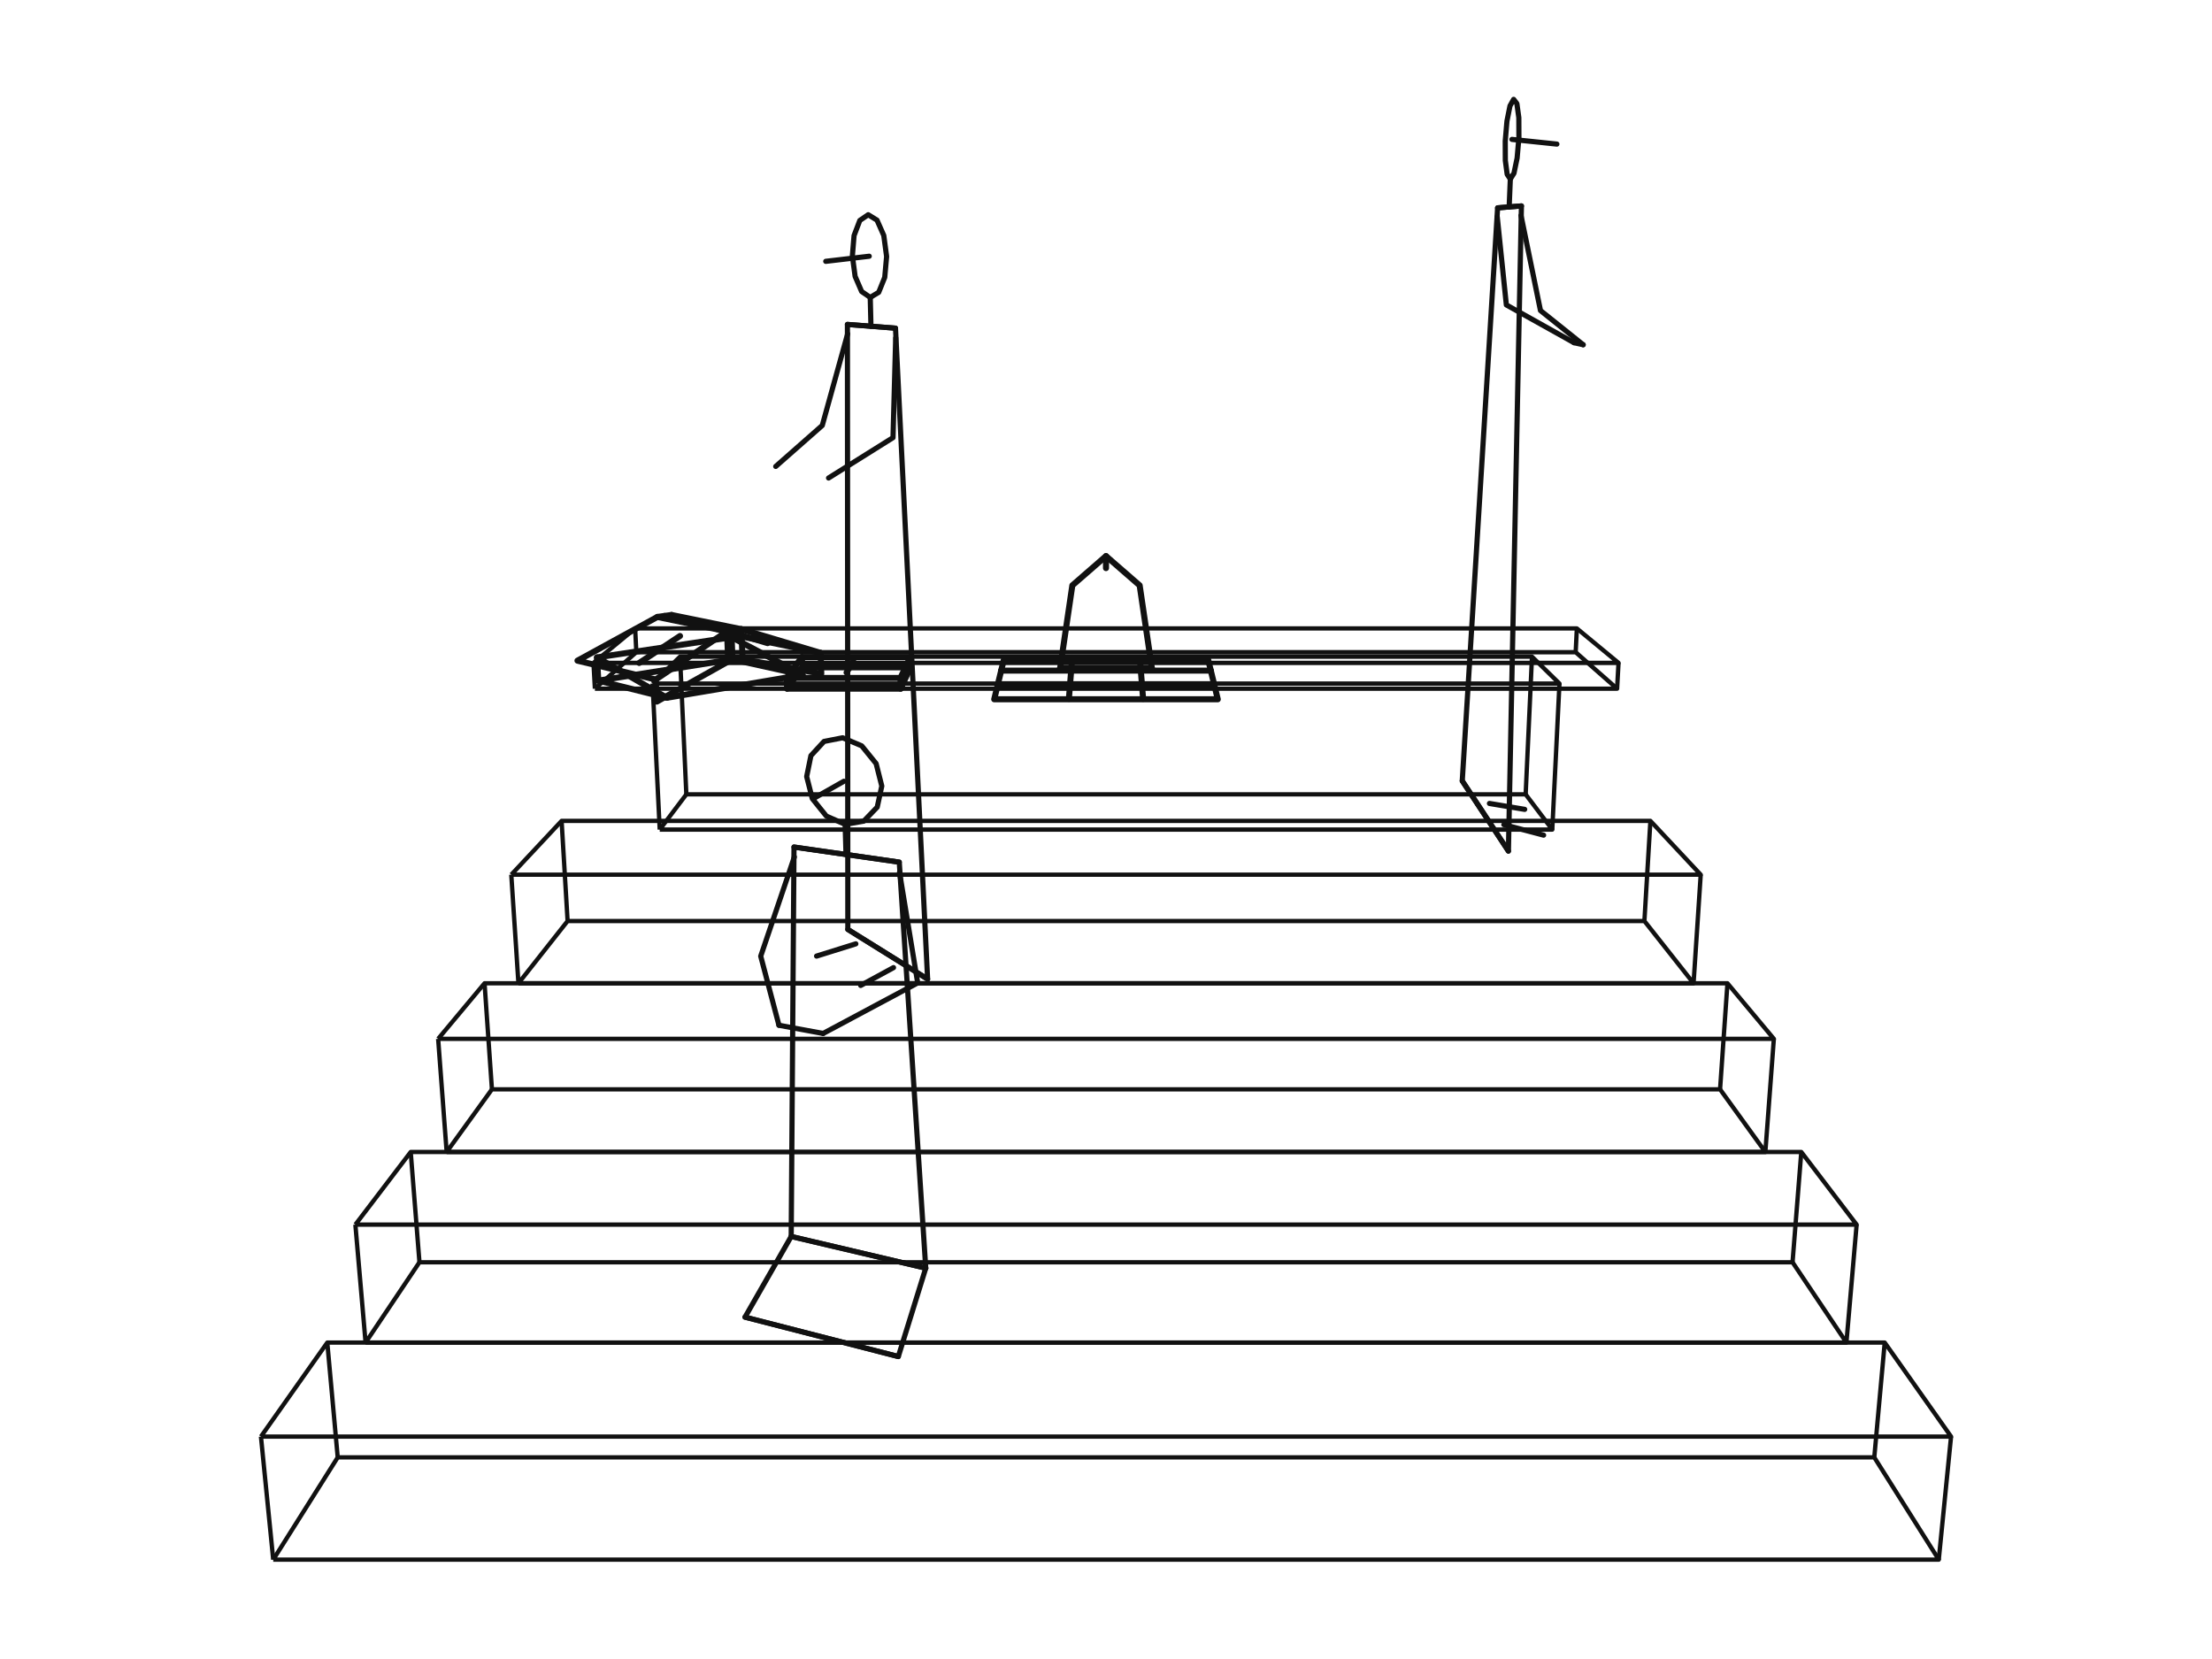
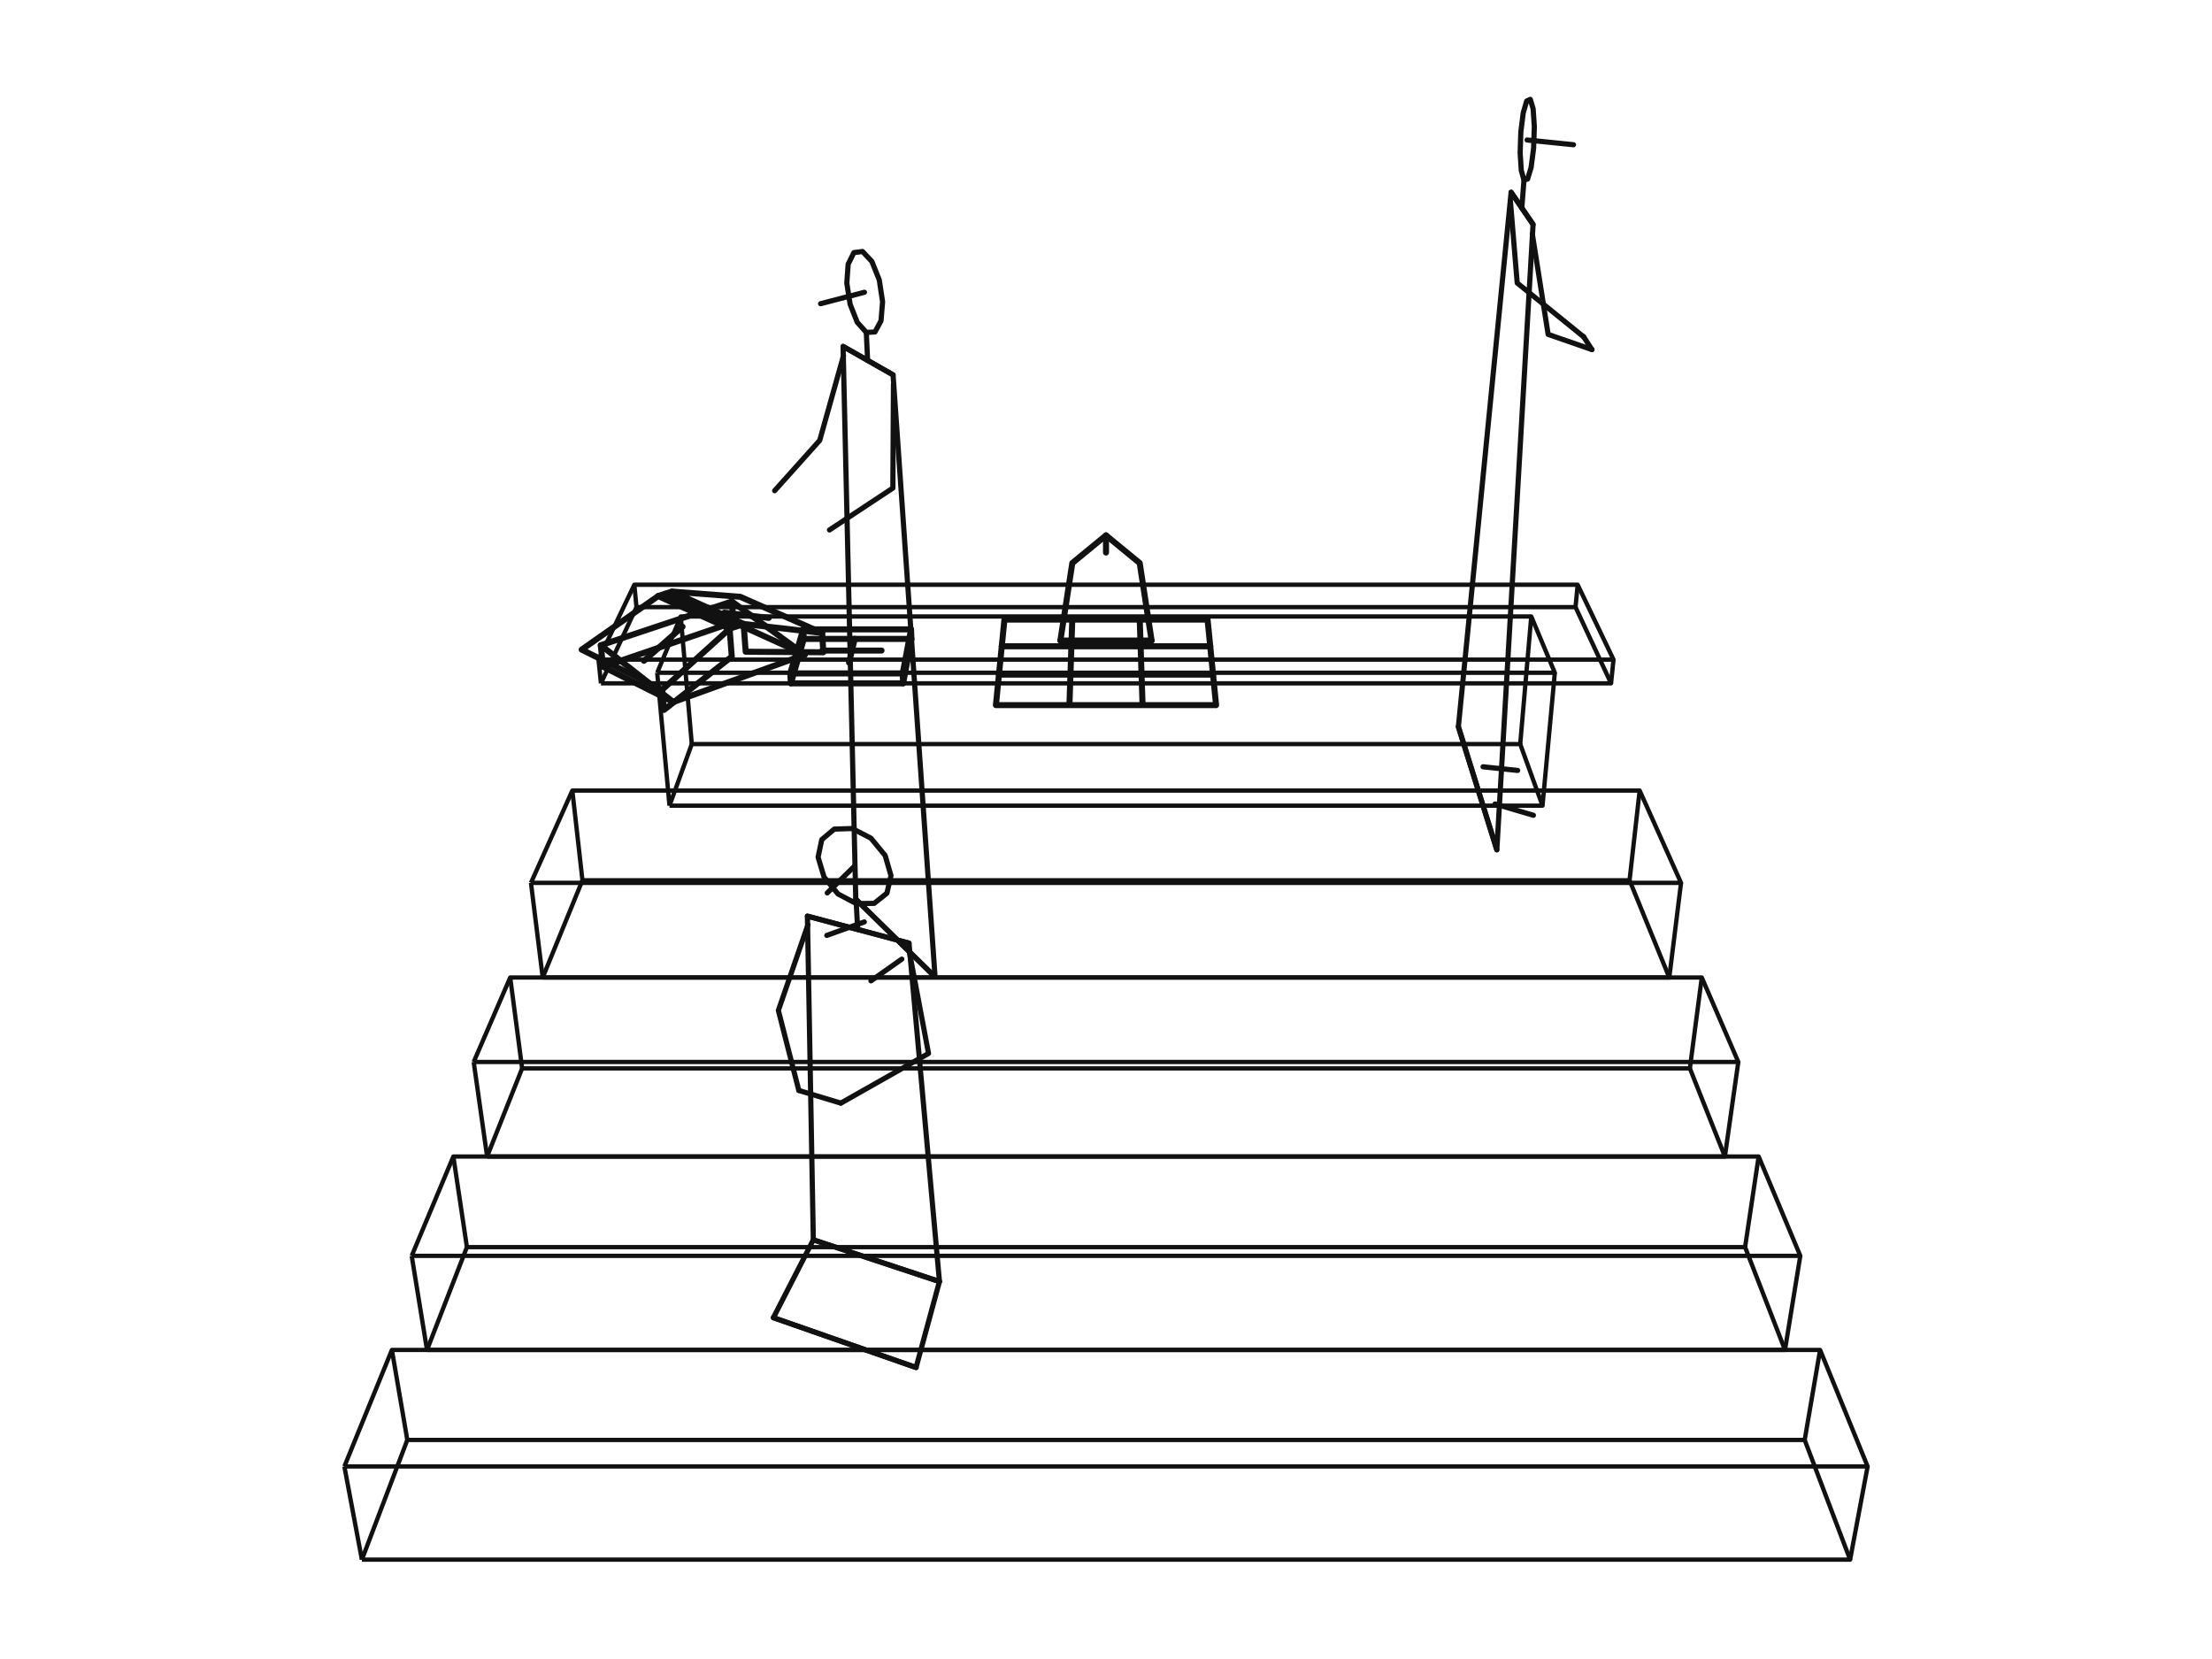
<svg xmlns="http://www.w3.org/2000/svg" width="1024" height="768" viewBox="0 0 1024 768">
  <rect width="100%" height="100%" fill="#ffffff" />
  <style>svg{background:#fff}.g{fill:none;stroke:#111;stroke-width:2.8;stroke-linejoin:round;stroke-linecap:round}.arch{fill:none;stroke:#111;stroke-width:2.0;stroke-linejoin:round}.fig{fill:none;stroke:#111;stroke-width:2.4;stroke-linejoin:round;stroke-linecap:round}</style>
  <g transform="translate(0,0)">
-     <path class="arch" d="M729.42,301.93 L729.97,290.92" />
-     <path class="arch" d="M294.58,301.93 L294.03,290.92" />
-     <path class="arch" d="M706.27,367.73 L709.20,303.98" />
-     <path class="arch" d="M317.73,367.73 L314.80,303.98" />
-     <path class="fig" d="M689.51,371.94 L705.82,374.68" />
-     <path class="g" d="M371.53,312.41 L339.09,305.25 L338.68,294.99" />
-     <path class="arch" d="M305.41,384.04 L718.59,384.04 L706.27,367.73 L317.73,367.73 L305.41,384.04" />
-     <path class="g" d="M421.47,308.92 L421.37,304.18" />
-     <path class="g" d="M371.39,308.92 L371.23,304.18" />
-     <path class="arch" d="M761.24,426.37 L764.02,380.02" />
-     <path class="arch" d="M262.76,426.37 L259.98,380.02" />
-     <path class="g" d="M490.77,309.28 L533.23,309.28" />
-     <path class="g" d="M276.97,315.09 L339.09,305.25" />
-     <path class="g" d="M490.77,309.28 L496.42,270.99 L512.00,257.43 L527.58,270.99 L533.23,309.28" />
-     <path class="g" d="M463.43,310.45 L560.57,310.45" />
-     <path class="fig" d="M698.29,393.99 L676.92,361.49" />
-     <path class="g" d="M304.31,285.60 L310.89,284.69" />
-     <path class="arch" d="M302.08,316.44 L721.92,316.44 L709.20,303.98 L314.80,303.98 L302.08,316.44" />
-     <path class="g" d="M379.90,302.25 L343.21,291.28 L310.89,284.69 L342.68,294.52 L379.90,302.25" />
-     <path class="arch" d="M275.40,318.81 L748.60,318.81 L729.42,301.93 L294.58,301.93 L275.40,318.81" />
-     <path class="g" d="M355.34,297.72 L334.63,291.51" />
-     <path class="arch" d="M274.74,306.87 L749.26,306.87 L729.97,290.92 L294.03,290.92 L274.74,306.87" />
-     <path class="g" d="M512.00,257.43 L512.00,263.00" />
-     <path class="g" d="M494.82,323.51 L496.36,304.48" />
-     <path class="g" d="M529.18,323.51 L527.64,304.48" />
-     <path class="g" d="M391.90,311.33 L395.01,306.13" />
-     <path class="g" d="M379.65,308.70 L407.31,308.70" />
-     <path class="g" d="M364.38,318.81 L416.95,318.81 L421.47,308.92 L371.39,308.92 L364.38,318.81" />
-     <path class="fig" d="M696.18,381.75 L714.58,386.61" />
-     <path class="arch" d="M305.41,384.04 L302.08,316.44" />
-     <path class="arch" d="M718.59,384.04 L721.92,316.44" />
-     <path class="g" d="M339.89,291.77 L307.61,285.15" />
-     <path class="g" d="M364.20,313.84 L416.84,313.84 L421.37,304.18 L371.23,304.18 L364.20,313.84" />
-     <path class="g" d="M379.90,302.25 L380.19,311.88 L343.75,305.18 L343.21,291.28" />
-     <path class="g" d="M460.25,323.71 L563.75,323.71 L559.12,304.67 L464.88,304.67 L460.25,323.71" />
-     <path class="g" d="M308.71,323.01 L371.53,312.41 L338.68,294.99 L276.37,304.34 L308.71,323.01" />
-     <path class="fig" d="M693.12,100.37 L697.33,141.15 L728.66,158.64" />
-     <path class="g" d="M461.89,316.75 L562.11,316.75" />
-     <path class="fig" d="M396.19,436.93 L378.02,442.60" />
-     <path class="g" d="M308.71,323.01 L276.97,315.09 L276.37,304.34" />
-     <path class="g" d="M295.91,306.90 L314.79,294.42" />
-     <path class="arch" d="M240.00,455.19 L784.00,455.19 L761.24,426.37 L262.76,426.37 L240.00,455.19" />
-     <path class="g" d="M336.55,292.27 L343.21,291.28" />
-     <path class="g" d="M364.38,318.81 L364.20,313.84" />
-     <path class="g" d="M416.95,318.81 L416.84,313.84" />
-     <path class="arch" d="M275.40,318.81 L274.74,306.87" />
-     <path class="arch" d="M748.60,318.81 L749.26,306.87" />
-     <path class="g" d="M303.56,314.58 L336.55,292.27 L304.31,285.60 L267.33,305.84 L303.56,314.58" />
-     <path class="fig" d="M704.31,95.33 L698.29,393.99 L676.92,361.49 L693.29,96.22 L704.31,95.33" />
-     <path class="fig" d="M392.49,430.26 L429.42,453.26" />
-     <path class="arch" d="M236.69,404.91 L787.31,404.91 L764.02,380.02 L259.98,380.02 L236.69,404.91" />
-     <path class="fig" d="M732.90,159.58 L728.66,158.64" />
-     <path class="g" d="M303.56,314.58 L304.06,324.79 L337.12,306.23 L336.55,292.27" />
-     <path class="fig" d="M704.31,95.33 L693.29,96.22" />
-     <path class="fig" d="M698.64,95.79 L699.17,82.90" />
-     <path class="arch" d="M796.27,504.28 L799.69,455.19" />
-     <path class="arch" d="M227.73,504.28 L224.31,455.19" />
-     <path class="fig" d="M696.82,65.29 L697.61,56.08 L699.02,49.01 L700.71,46.00 L702.21,47.96 L703.11,54.46 L703.15,63.74 L702.32,73.19 L700.86,80.20 L699.17,82.90 L697.71,80.70 L696.86,74.27 L696.82,65.29" />
-     <path class="fig" d="M413.63,447.94 L398.44,456.19" />
-     <path class="fig" d="M699.93,64.53 L720.72,66.70" />
-     <path class="arch" d="M240.00,455.19 L236.69,404.91" />
-     <path class="arch" d="M784.00,455.19 L787.31,404.91" />
-     <path class="fig" d="M392.30,150.19 L392.49,430.26 L429.42,453.26 L414.55,151.91 L392.30,150.19" />
-     <path class="fig" d="M704.12,99.74 L713.13,143.75 L732.90,159.58" />
-     <path class="fig" d="M392.41,154.53 L380.65,196.96 L359.11,215.92" />
-     <path class="arch" d="M206.77,533.29 L817.23,533.29 L796.27,504.28 L227.73,504.28 L206.77,533.29" />
-     <path class="fig" d="M392.30,150.19 L414.55,151.91" />
-     <path class="fig" d="M403.19,151.03 L402.86,137.68" />
-     <path class="arch" d="M202.83,480.91 L821.17,480.91 L799.69,455.19 L224.31,455.19 L202.83,480.91" />
-     <path class="fig" d="M410.44,118.74 L409.13,109.01 L405.99,101.91 L401.92,99.40 L398.04,102.05 L395.37,109.05 L394.59,118.50 L395.86,127.94 L398.88,134.95 L402.86,137.68 L406.78,135.32 L409.57,128.40 L410.44,118.74" />
-     <path class="fig" d="M402.39,118.62 L382.27,120.98" />
-     <path class="arch" d="M829.82,584.34 L833.87,533.29" />
-     <path class="arch" d="M194.18,584.34 L190.13,533.29" />
-     <path class="fig" d="M414.65,156.43 L413.40,202.60 L383.57,221.28" />
-     <path class="arch" d="M206.77,533.29 L202.83,480.91" />
-     <path class="arch" d="M817.23,533.29 L821.17,480.91" />
-     <path class="arch" d="M169.24,621.52 L854.76,621.52 L829.82,584.34 L194.18,584.34 L169.24,621.52" />
-     <path class="fig" d="M366.27,572.40 L428.56,587.06" />
-     <path class="arch" d="M164.51,566.91 L859.49,566.91 L833.87,533.29 L190.13,533.29 L164.51,566.91" />
-     <path class="fig" d="M366.27,572.40 L344.89,609.74 L415.86,627.98 L428.56,587.06" />
-     <path class="arch" d="M867.66,674.66 L872.49,621.52" />
-     <path class="arch" d="M156.34,674.66 L151.51,621.52" />
-     <path class="fig" d="M344.89,609.74 L415.86,627.98" />
-     <path class="fig" d="M367.57,392.13 L366.27,572.40 L428.56,587.06 L416.30,399.11 L367.57,392.13" />
-     <path class="arch" d="M169.24,621.52 L164.51,566.91" />
-     <path class="arch" d="M854.76,621.52 L859.49,566.91" />
-     <path class="fig" d="M367.73,396.71 L352.16,442.64 L360.60,474.62" />
-     <path class="fig" d="M367.57,392.13 L416.30,399.11" />
-     <path class="fig" d="M391.64,395.57 L391.24,381.61" />
-     <path class="fig" d="M408.21,363.89 L405.58,353.48 L398.93,345.28 L390.09,341.54 L381.47,343.23 L375.40,349.82 L373.43,359.50 L376.04,369.71 L382.54,377.79 L391.24,381.61 L399.86,380.13 L406.09,373.65 L408.21,363.89" />
-     <path class="arch" d="M126.49,722.00 L897.51,722.00 L867.66,674.66 L156.34,674.66 L126.49,722.00" />
-     <path class="fig" d="M416.41,403.80 L424.83,455.02 L381.06,478.42" />
-     <path class="fig" d="M390.66,361.67 L377.11,369.35" />
-     <path class="fig" d="M360.60,474.62 L381.06,478.42" />
-     <path class="arch" d="M120.80,665.03 L903.20,665.03 L872.49,621.52 L151.51,621.52 L120.80,665.03" />
-     <path class="arch" d="M126.49,722.00 L120.80,665.03" />
-     <path class="arch" d="M897.51,722.00 L903.20,665.03" />
+     <path class="arch" d="M703.75,344.45 L708.87,285.38" />
+     <path class="arch" d="M320.25,344.45 L315.13,285.38" />
+     <path class="arch" d="M729.36,281.06 L730.35,270.69" />
+     <path class="arch" d="M294.64,281.06 L293.65,270.69" />
+     <path class="fig" d="M686.55,354.97 L702.57,356.66" />
+     <path class="arch" d="M754.37,407.52 L759.05,365.98" />
+     <path class="arch" d="M269.63,407.52 L264.95,365.98" />
+     <path class="arch" d="M309.93,372.96 L714.07,372.96 L703.75,344.45 L320.25,344.45 L309.93,372.96" />
+     <path class="fig" d="M692.93,393.39 L675.13,336.44" />
+     <path class="g" d="M372.58,303.05 L339.53,288.05 L338.80,278.44" />
+     <path class="g" d="M421.93,295.77 L421.75,291.35" />
+     <path class="g" d="M372.11,295.77 L371.83,291.35" />
+     <path class="g" d="M490.89,296.53 L533.11,296.53" />
+     <path class="g" d="M279.16,308.64 L339.53,288.05" />
+     <path class="g" d="M463.73,299.18 L560.27,299.18" />
+     <path class="arch" d="M304.23,311.43 L719.77,311.43 L708.87,285.38 L315.13,285.38 L304.23,311.43" />
+     <path class="fig" d="M692.11,372.19 L709.86,377.42" />
+     <path class="arch" d="M278.20,316.33 L745.80,316.33 L729.36,281.06 L294.64,281.06 L278.20,316.33" />
+     <path class="g" d="M490.89,296.53 L496.40,260.66 L512.00,247.84 L527.60,260.66 L533.11,296.53" />
+     <path class="fig" d="M400.11,426.79 L382.76,433.02" />
+     <path class="g" d="M380.61,293.01 L344.24,288.84 L311.11,273.85 L342.66,276.27 L380.61,293.01" />
+     <path class="g" d="M304.69,275.93 L311.11,273.85" />
+     <path class="g" d="M355.88,286.04 L335.31,283.62" />
+     <path class="arch" d="M251.24,452.52 L772.76,452.52 L754.37,407.52 L269.63,407.52 L251.24,452.52" />
+     <path class="arch" d="M277.06,305.35 L746.94,305.35 L730.35,270.69 L293.65,270.69 L277.06,305.35" />
+     <path class="arch" d="M309.93,372.96 L304.23,311.43" />
+     <path class="arch" d="M714.07,372.96 L719.77,311.43" />
+     <path class="g" d="M495.08,326.24 L496.39,286.66" />
+     <path class="g" d="M528.92,326.24 L527.61,286.66" />
+     <path class="g" d="M393.03,306.72 L395.68,295.73" />
+     <path class="g" d="M380.65,301.16 L408.09,301.16" />
+     <path class="fig" d="M396.16,416.26 L432.86,452.25" />
+     <path class="g" d="M366.13,316.33 L418.08,316.33 L421.93,295.77 L372.11,295.77 L366.13,316.33" />
+     <path class="g" d="M365.83,311.76 L417.89,311.76 L421.75,291.35 L371.83,291.35 L365.83,311.76" />
+     <path class="g" d="M512.00,247.84 L512.00,255.78" />
+     <path class="g" d="M380.61,293.01 L381.13,301.95 L345.20,301.71 L344.24,288.84" />
+     <path class="g" d="M461.04,326.42 L562.96,326.42 L559.02,286.83 L464.98,286.83 L461.04,326.42" />
+     <path class="g" d="M311.70,325.00 L372.58,303.05 L338.80,278.44 L278.13,298.70 L311.70,325.00" />
+     <path class="g" d="M341.01,289.95 L307.91,274.89" />
+     <path class="g" d="M462.42,312.30 L561.58,312.30" />
+     <path class="arch" d="M782.29,494.59 L787.81,452.52" />
+     <path class="arch" d="M241.71,494.59 L236.19,452.52" />
+     <path class="arch" d="M245.80,408.70 L778.20,408.70 L759.05,365.98 L264.95,365.98 L245.80,408.70" />
+     <path class="g" d="M311.70,325.00 L279.16,308.64 L278.13,298.70" />
+     <path class="g" d="M366.13,316.33 L365.83,311.76" />
+     <path class="g" d="M418.08,316.33 L417.89,311.76" />
+     <path class="g" d="M298.08,305.90 L315.97,290.13" />
+     <path class="fig" d="M417.47,444.00 L403.19,454.06" />
+     <path class="arch" d="M278.20,316.33 L277.06,305.35" />
+     <path class="arch" d="M745.80,316.33 L746.94,305.35" />
+     <path class="g" d="M337.76,291.06 L344.24,288.84" />
+     <path class="g" d="M306.51,319.32 L337.76,291.06 L304.69,275.93 L269.28,300.73 L306.51,319.32" />
+     <path class="arch" d="M251.24,452.52 L245.80,408.70" />
+     <path class="arch" d="M772.76,452.52 L778.20,408.70" />
+     <path class="g" d="M306.51,319.32 L307.37,328.64 L338.76,303.98 L337.76,291.06" />
+     <path class="arch" d="M225.50,535.38 L798.50,535.38 L782.29,494.59 L241.71,494.59 L225.50,535.38" />
+     <path class="fig" d="M709.70,103.89 L692.93,393.39 L675.13,336.44 L699.54,89.01 L709.70,103.89" />
+     <path class="fig" d="M699.22,93.19 L702.36,131.01 L733.12,155.93" />
+     <path class="arch" d="M807.85,577.33 L814.13,535.38" />
+     <path class="arch" d="M216.15,577.33 L209.87,535.38" />
+     <path class="arch" d="M219.29,491.61 L804.71,491.61 L787.81,452.52 L236.19,452.52 L219.29,491.61" />
+     <path class="fig" d="M736.95,161.83 L733.12,155.93" />
+     <path class="fig" d="M390.29,160.37 L396.16,416.26 L432.86,452.25 L413.43,173.54 L390.29,160.37" />
+     <path class="arch" d="M225.50,535.38 L219.29,491.61" />
+     <path class="arch" d="M798.50,535.38 L804.71,491.61" />
+     <path class="arch" d="M197.68,624.93 L826.32,624.93 L807.85,577.33 L216.15,577.33 L197.68,624.93" />
+     <path class="fig" d="M376.51,573.95 L434.90,593.26" />
+     <path class="fig" d="M390.50,164.59 L379.47,203.87 L358.61,227.16" />
+     <path class="fig" d="M709.70,103.89 L699.54,89.01" />
+     <path class="arch" d="M835.44,666.60 L842.58,624.93" />
+     <path class="arch" d="M188.56,666.60 L181.42,624.93" />
+     <path class="fig" d="M704.49,96.25 L705.50,83.34" />
+     <path class="fig" d="M376.51,573.95 L358.03,609.99 L424.07,633.06 L434.90,593.26" />
+     <path class="fig" d="M709.35,108.26 L716.68,154.80 L736.95,161.83" />
+     <path class="fig" d="M358.03,609.99 L424.07,633.06" />
+     <path class="arch" d="M190.59,581.37 L833.41,581.37 L814.13,535.38 L209.87,535.38 L190.59,581.37" />
+     <path class="fig" d="M704.04,61.08 L705.14,52.31 L706.74,46.77 L708.42,46.00 L709.73,50.33 L710.29,58.65 L709.95,68.66 L708.79,77.54 L707.16,82.89 L705.50,83.34 L704.24,78.88 L703.72,70.76 L704.04,61.08" />
+     <path class="fig" d="M706.95,64.81 L728.42,67.00" />
+     <path class="arch" d="M197.68,624.93 L190.59,581.37" />
+     <path class="arch" d="M826.32,624.93 L833.41,581.37" />
+     <path class="arch" d="M167.53,722.00 L856.47,722.00 L835.44,666.60 L188.56,666.60 L167.53,722.00" />
+     <path class="fig" d="M390.29,160.37 L413.43,173.54" />
+     <path class="fig" d="M401.64,166.83 L401.04,153.89" />
+     <path class="fig" d="M373.78,424.11 L376.51,573.95 L434.90,593.26 L420.80,436.61 L373.78,424.11" />
+     <path class="fig" d="M413.61,177.89 L413.33,225.95 L383.99,245.33" />
+     <path class="fig" d="M408.58,139.66 L407.03,129.57 L403.62,121.04 L399.31,116.43 L395.29,116.93 L392.64,122.32 L392.01,131.06 L393.55,140.86 L396.84,149.19 L401.04,153.89 L405.07,153.67 L407.85,148.49 L408.58,139.66" />
+     <path class="fig" d="M400.18,135.30 L379.88,140.59" />
+     <path class="arch" d="M159.42,678.86 L864.58,678.86 L842.58,624.93 L181.42,624.93 L159.42,678.86" />
+     <path class="fig" d="M374.03,428.06 L360.33,467.76 L369.80,504.80" />
+     <path class="arch" d="M167.53,722.00 L159.42,678.86" />
+     <path class="arch" d="M856.47,722.00 L864.58,678.86" />
+     <path class="fig" d="M373.78,424.11 L420.80,436.61" />
+     <path class="fig" d="M369.80,504.80 L389.25,510.67" />
+     <path class="fig" d="M397.05,430.30 L396.40,418.30" />
+     <path class="fig" d="M420.97,440.61 L429.84,487.67 L389.25,510.67" />
+     <path class="fig" d="M412.46,405.37 L409.76,396.03 L403.17,388.02 L394.52,383.55 L386.19,383.82 L380.42,388.70 L378.72,396.82 L381.47,406.00 L387.93,413.84 L396.40,418.30 L404.69,418.19 L410.58,413.48 L412.46,405.37" />
+     <path class="fig" d="M395.47,401.06 L382.96,413.36" />
  </g>
</svg>
